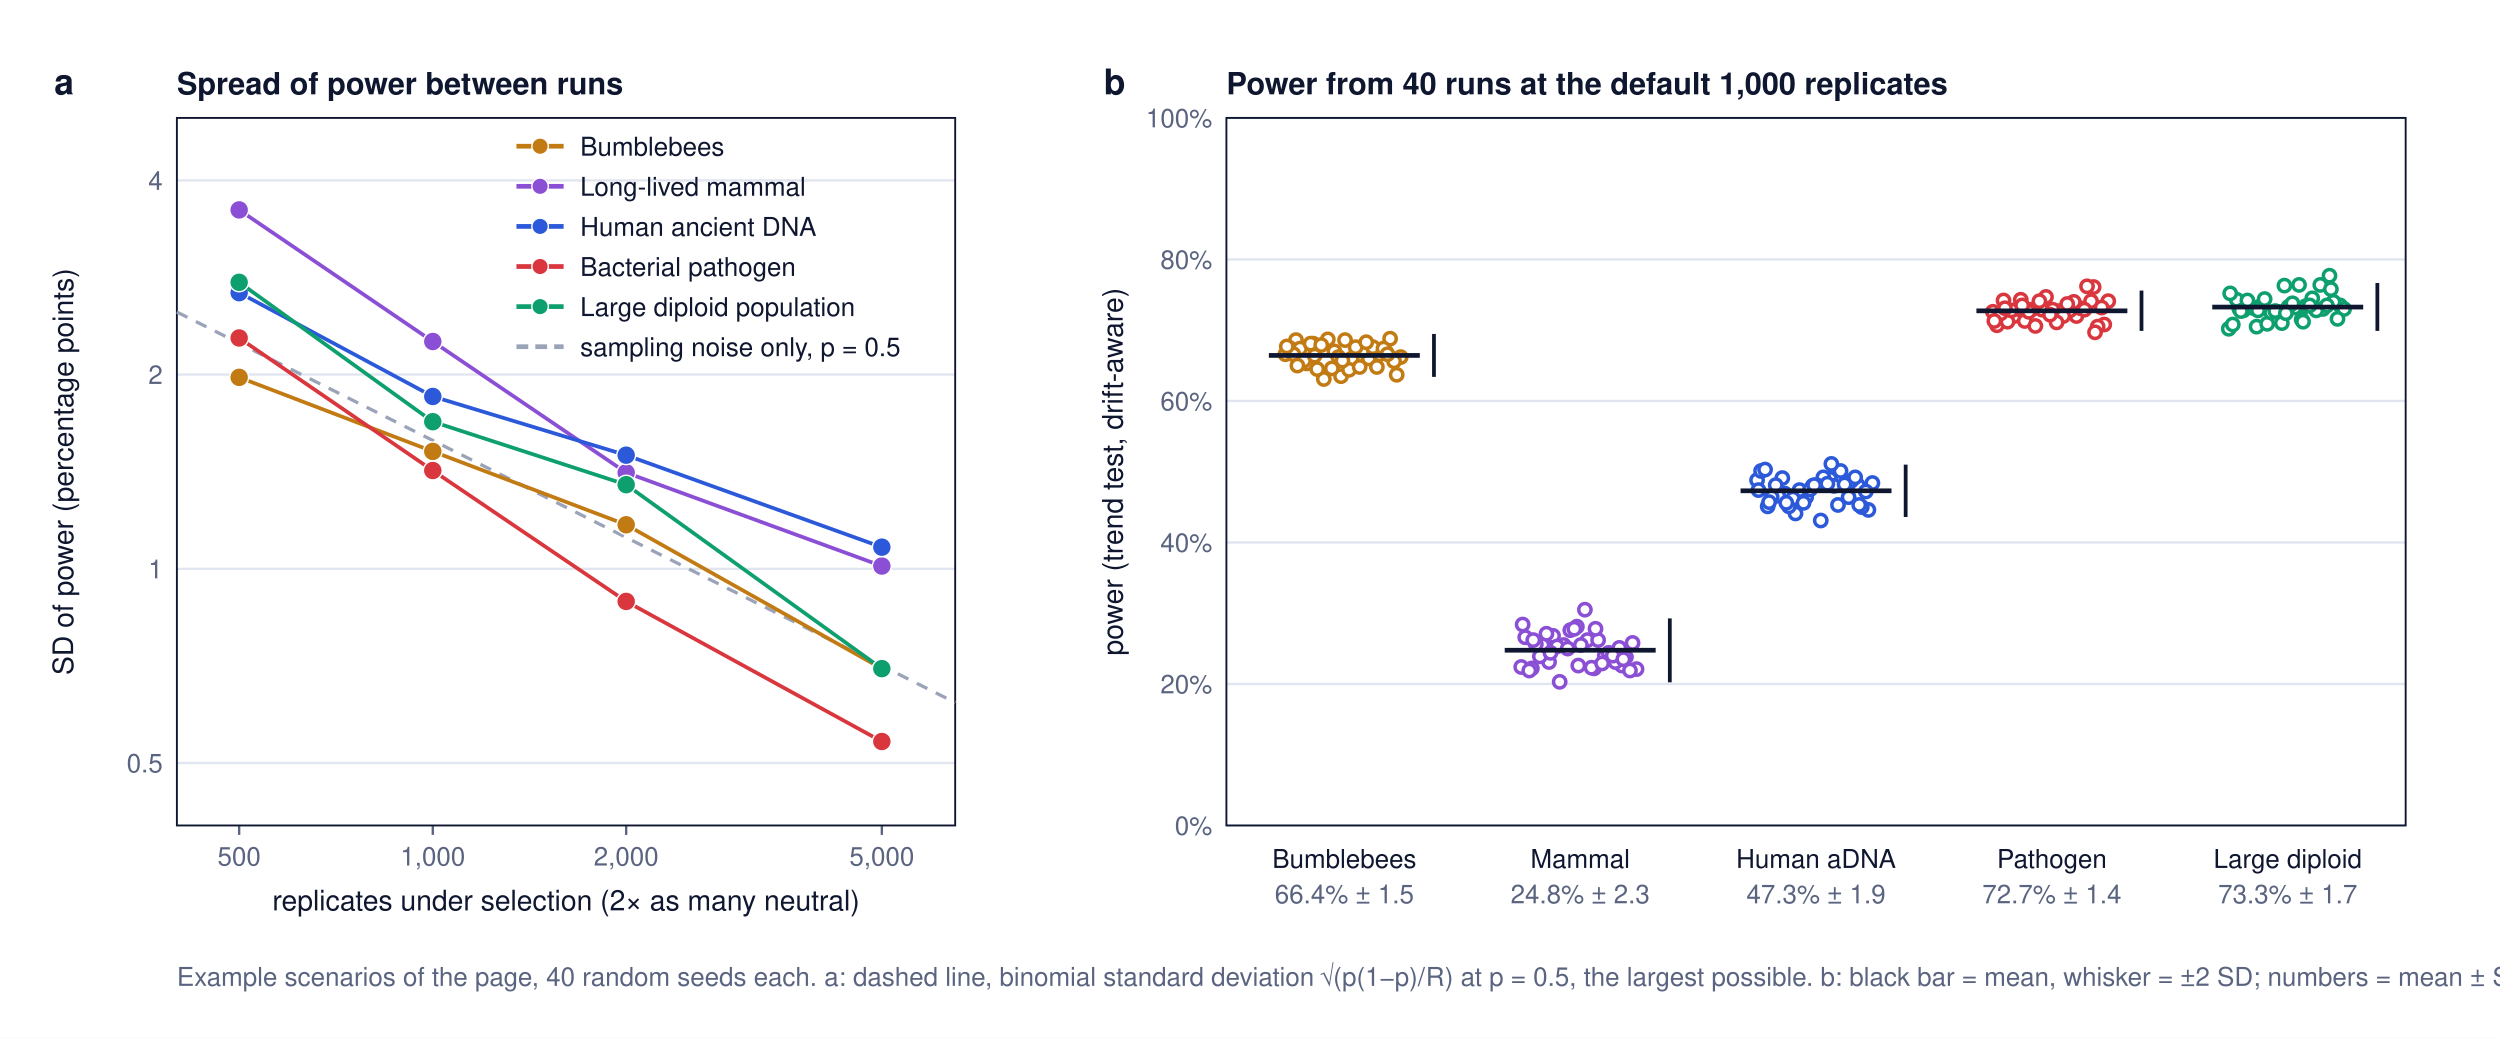
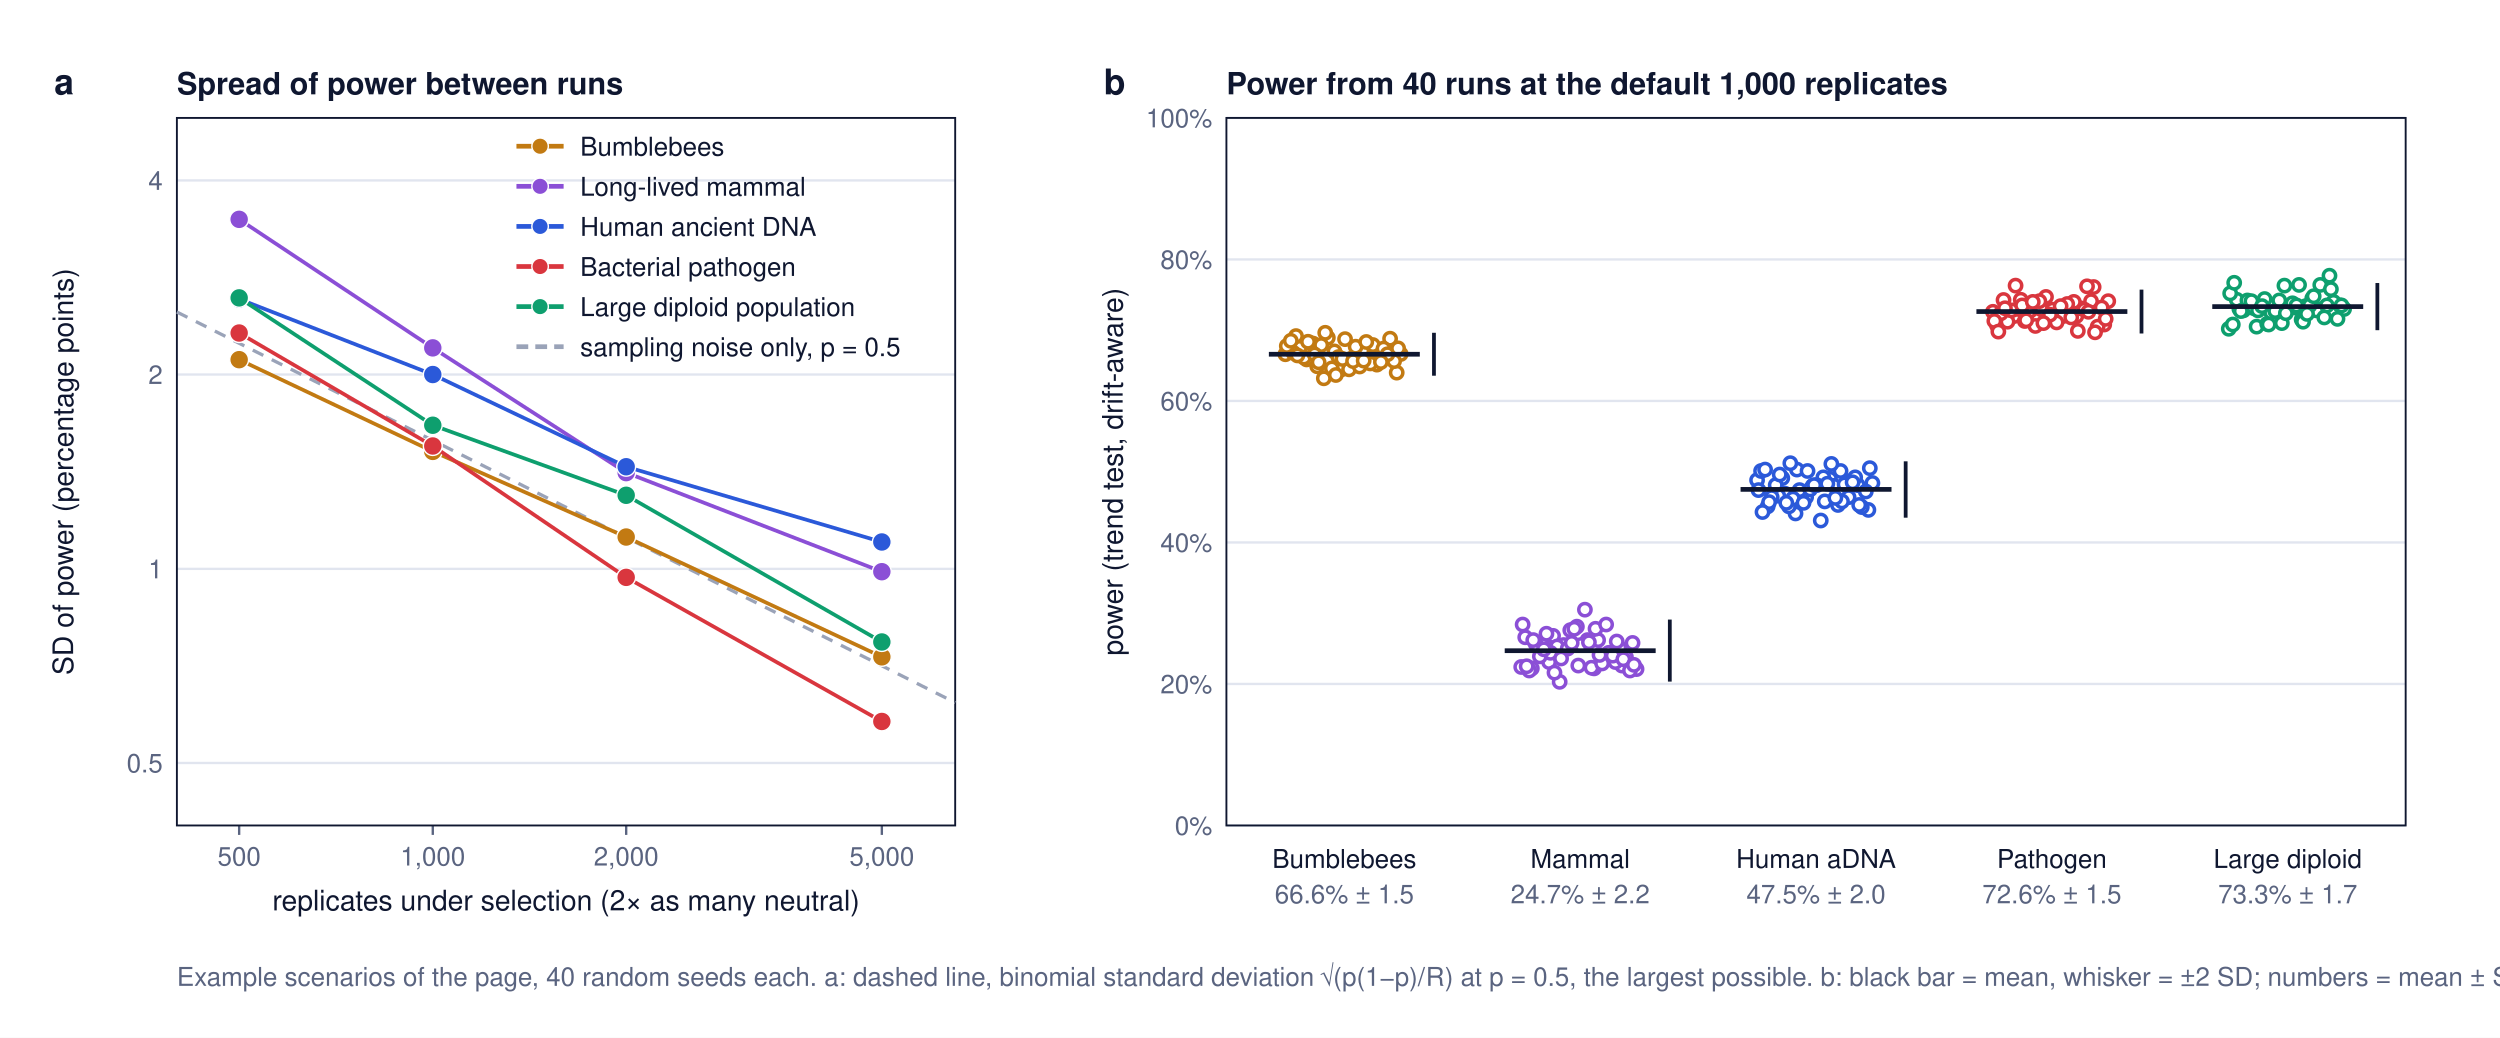
<svg xmlns="http://www.w3.org/2000/svg" width="1060" height="440" viewBox="0 0 1060 440" font-family="Helvetica,Arial,sans-serif">
  <defs>
    <g id="m0">
      <circle r="4" fill="#C27A12" stroke="#fff" stroke-width="0.6" />
    </g>
    <g id="m1">
      <circle r="4" fill="#8B4FD6" stroke="#fff" stroke-width="0.6" />
    </g>
    <g id="m2">
      <circle r="4" fill="#2B59D9" stroke="#fff" stroke-width="0.6" />
    </g>
    <g id="m3">
      <circle r="4" fill="#D9363E" stroke="#fff" stroke-width="0.6" />
    </g>
    <g id="m4">
      <circle r="4" fill="#0E9F6E" stroke="#fff" stroke-width="0.6" />
    </g>
    <g id="m5">
      <circle r="3.5" fill="#C27A12" stroke="#fff" stroke-width="0.6" />
    </g>
    <g id="m6">
      <circle r="3.5" fill="#8B4FD6" stroke="#fff" stroke-width="0.6" />
    </g>
    <g id="m7">
      <circle r="3.5" fill="#2B59D9" stroke="#fff" stroke-width="0.6" />
    </g>
    <g id="m8">
      <circle r="3.5" fill="#D9363E" stroke="#fff" stroke-width="0.6" />
    </g>
    <g id="m9">
      <circle r="3.5" fill="#0E9F6E" stroke="#fff" stroke-width="0.6" />
    </g>
    <g id="m10">
      <circle r="2.6" fill="#fff" stroke="#C27A12" stroke-width="1.5" />
    </g>
    <g id="m11">
      <circle r="2.6" fill="#fff" stroke="#8B4FD6" stroke-width="1.5" />
    </g>
    <g id="m12">
      <circle r="2.6" fill="#fff" stroke="#2B59D9" stroke-width="1.5" />
    </g>
    <g id="m13">
      <circle r="2.6" fill="#fff" stroke="#D9363E" stroke-width="1.5" />
    </g>
    <g id="m14">
      <circle r="2.6" fill="#fff" stroke="#0E9F6E" stroke-width="1.5" />
    </g>
  </defs>
  <rect width="1060" height="440" fill="#fff" />
  <text x="75.0" y="40.0" font-size="13" text-anchor="start" fill="#0F1730" font-weight="600">Spread of power between runs</text>
  <text x="23.0" y="40.0" font-size="15" text-anchor="start" fill="#0F1730" font-weight="700">a</text>
  <line x1="75" x2="405" y1="323.5" y2="323.5" stroke="#E1E5EF" />
  <text x="69" y="327.5" font-size="11" text-anchor="end" fill="#5A6480">0.5</text>
  <line x1="75" x2="405" y1="241.2" y2="241.2" stroke="#E1E5EF" />
  <text x="69" y="245.2" font-size="11" text-anchor="end" fill="#5A6480">1</text>
  <line x1="75" x2="405" y1="158.8" y2="158.8" stroke="#E1E5EF" />
  <text x="69" y="162.8" font-size="11" text-anchor="end" fill="#5A6480">2</text>
  <line x1="75" x2="405" y1="76.5" y2="76.5" stroke="#E1E5EF" />
  <text x="69" y="80.5" font-size="11" text-anchor="end" fill="#5A6480">4</text>
  <line x1="101.4" x2="101.4" y1="350" y2="354" stroke="#5A6480" />
  <text x="101.4" y="367" font-size="11" text-anchor="middle" fill="#5A6480">500</text>
  <line x1="183.5" x2="183.5" y1="350" y2="354" stroke="#5A6480" />
  <text x="183.5" y="367" font-size="11" text-anchor="middle" fill="#5A6480">1,000</text>
  <line x1="265.5" x2="265.5" y1="350" y2="354" stroke="#5A6480" />
  <text x="265.5" y="367" font-size="11" text-anchor="middle" fill="#5A6480">2,000</text>
  <line x1="373.9" x2="373.9" y1="350" y2="354" stroke="#5A6480" />
  <text x="373.9" y="367" font-size="11" text-anchor="middle" fill="#5A6480">5,000</text>
  <rect x="75" y="50" width="330" height="300" fill="none" stroke="#0F1730" stroke-width=".8" />
  <text x="240.0" y="386.0" font-size="12" text-anchor="middle" fill="#0F1730">replicates under selection (2× as many neutral)</text>
  <text x="31.0" y="200.0" font-size="12" text-anchor="middle" fill="#0F1730" transform="rotate(-90 31.0 200.0)">SD of power (percentage points)</text>
  <path d="M75.0 132.3L405.0 297.9" fill="none" stroke="#9AA3B8" stroke-width="1.4" stroke-dasharray="5 4" stroke-opacity="1" />
-   <path d="M101.4 160.0L183.5 191.4L265.5 222.5L373.9 283.5" fill="none" stroke="#C27A12" stroke-width="1.6" stroke-opacity="1" />
-   <use href="#m0" x="101.4" y="160.0" />
+   <path d="M101.4 152.5L183.5 191.4L265.5 227.7L373.9 278.5" fill="none" stroke="#C27A12" stroke-width="1.6" stroke-opacity="1" />
+   <use href="#m0" x="101.4" y="152.5" />
  <use href="#m0" x="183.5" y="191.4" />
-   <use href="#m0" x="265.5" y="222.5" />
-   <use href="#m0" x="373.9" y="283.5" />
-   <path d="M101.4 89.0L183.5 144.8L265.5 200.4L373.9 240.0" fill="none" stroke="#8B4FD6" stroke-width="1.6" stroke-opacity="1" />
-   <use href="#m1" x="101.4" y="89.0" />
-   <use href="#m1" x="183.5" y="144.8" />
+   <use href="#m0" x="265.5" y="227.7" />
+   <use href="#m0" x="373.9" y="278.5" />
+   <path d="M101.4 93.0L183.5 147.5L265.5 200.4L373.9 242.4" fill="none" stroke="#8B4FD6" stroke-width="1.6" stroke-opacity="1" />
+   <use href="#m1" x="101.4" y="93.0" />
+   <use href="#m1" x="183.5" y="147.5" />
  <use href="#m1" x="265.5" y="200.4" />
-   <use href="#m1" x="373.9" y="240.0" />
-   <path d="M101.4 124.1L183.5 168.1L265.5 193.0L373.9 232.0" fill="none" stroke="#2B59D9" stroke-width="1.6" stroke-opacity="1" />
-   <use href="#m2" x="101.4" y="124.1" />
-   <use href="#m2" x="183.5" y="168.1" />
-   <use href="#m2" x="265.5" y="193.0" />
-   <use href="#m2" x="373.9" y="232.0" />
-   <path d="M101.4 143.3L183.5 199.5L265.5 255.0L373.9 314.4" fill="none" stroke="#D9363E" stroke-width="1.6" stroke-opacity="1" />
-   <use href="#m3" x="101.4" y="143.3" />
-   <use href="#m3" x="183.5" y="199.5" />
-   <use href="#m3" x="265.5" y="255.0" />
-   <use href="#m3" x="373.9" y="314.4" />
-   <path d="M101.4 119.7L183.5 178.8L265.5 205.5L373.9 283.5" fill="none" stroke="#0E9F6E" stroke-width="1.6" stroke-opacity="1" />
-   <use href="#m4" x="101.4" y="119.7" />
-   <use href="#m4" x="183.5" y="178.8" />
-   <use href="#m4" x="265.5" y="205.5" />
-   <use href="#m4" x="373.9" y="283.5" />
+   <use href="#m1" x="373.9" y="242.4" />
+   <path d="M101.4 126.8L183.5 158.8L265.5 197.9L373.9 229.8" fill="none" stroke="#2B59D9" stroke-width="1.6" stroke-opacity="1" />
+   <use href="#m2" x="101.4" y="126.8" />
+   <use href="#m2" x="183.5" y="158.8" />
+   <use href="#m2" x="265.5" y="197.9" />
+   <use href="#m2" x="373.9" y="229.8" />
+   <path d="M101.4 141.2L183.5 189.1L265.5 244.8L373.9 305.9" fill="none" stroke="#D9363E" stroke-width="1.6" stroke-opacity="1" />
+   <use href="#m3" x="101.4" y="141.2" />
+   <use href="#m3" x="183.5" y="189.1" />
+   <use href="#m3" x="265.5" y="244.8" />
+   <use href="#m3" x="373.9" y="305.9" />
+   <path d="M101.4 126.3L183.5 180.3L265.5 210.0L373.9 272.2" fill="none" stroke="#0E9F6E" stroke-width="1.6" stroke-opacity="1" />
+   <use href="#m4" x="101.4" y="126.3" />
+   <use href="#m4" x="183.5" y="180.3" />
+   <use href="#m4" x="265.5" y="210.0" />
+   <use href="#m4" x="373.9" y="272.2" />
  <line x1="218.973" x2="238.973" y1="62.0" y2="62.0" stroke="#C27A12" stroke-width="2" />
  <use href="#m5" x="229.0" y="62.0" />
  <text x="246.0" y="66.0" font-size="11" text-anchor="start" fill="#0F1730">Bumblebees</text>
  <line x1="218.973" x2="238.973" y1="79.0" y2="79.0" stroke="#8B4FD6" stroke-width="2" />
  <use href="#m6" x="229.0" y="79.0" />
  <text x="246.0" y="83.0" font-size="11" text-anchor="start" fill="#0F1730">Long-lived mammal</text>
  <line x1="218.973" x2="238.973" y1="96.0" y2="96.0" stroke="#2B59D9" stroke-width="2" />
  <use href="#m7" x="229.0" y="96.0" />
  <text x="246.0" y="100.0" font-size="11" text-anchor="start" fill="#0F1730">Human ancient DNA</text>
  <line x1="218.973" x2="238.973" y1="113.0" y2="113.0" stroke="#D9363E" stroke-width="2" />
  <use href="#m8" x="229.0" y="113.0" />
  <text x="246.0" y="117.0" font-size="11" text-anchor="start" fill="#0F1730">Bacterial pathogen</text>
  <line x1="218.973" x2="238.973" y1="130.0" y2="130.0" stroke="#0E9F6E" stroke-width="2" />
  <use href="#m9" x="229.0" y="130.0" />
  <text x="246.0" y="134.0" font-size="11" text-anchor="start" fill="#0F1730">Large diploid population</text>
  <line x1="218.973" x2="238.973" y1="147.0" y2="147.0" stroke="#9AA3B8" stroke-width="2" stroke-dasharray="5 3" />
  <text x="246.0" y="151.0" font-size="11" text-anchor="start" fill="#0F1730">sampling noise only, p = 0.5</text>
  <text x="520.0" y="40.0" font-size="13" text-anchor="start" fill="#0F1730" font-weight="600">Power from 40 runs at the default 1,000 replicates</text>
  <text x="468.0" y="40.0" font-size="15" text-anchor="start" fill="#0F1730" font-weight="700">b</text>
  <line x1="520" x2="1020" y1="350.0" y2="350.0" stroke="#E1E5EF" />
  <text x="514" y="354.0" font-size="11" text-anchor="end" fill="#5A6480">0%</text>
  <line x1="520" x2="1020" y1="290.0" y2="290.0" stroke="#E1E5EF" />
  <text x="514" y="294.0" font-size="11" text-anchor="end" fill="#5A6480">20%</text>
  <line x1="520" x2="1020" y1="230.0" y2="230.0" stroke="#E1E5EF" />
  <text x="514" y="234.0" font-size="11" text-anchor="end" fill="#5A6480">40%</text>
  <line x1="520" x2="1020" y1="170.0" y2="170.0" stroke="#E1E5EF" />
  <text x="514" y="174.0" font-size="11" text-anchor="end" fill="#5A6480">60%</text>
  <line x1="520" x2="1020" y1="110.0" y2="110.0" stroke="#E1E5EF" />
  <text x="514" y="114.0" font-size="11" text-anchor="end" fill="#5A6480">80%</text>
  <line x1="520" x2="1020" y1="50.0" y2="50.0" stroke="#E1E5EF" />
  <text x="514" y="54.0" font-size="11" text-anchor="end" fill="#5A6480">100%</text>
  <rect x="520" y="50" width="500" height="300" fill="none" stroke="#0F1730" stroke-width=".8" />
  <text x="476.0" y="200.0" font-size="12" text-anchor="middle" fill="#0F1730" transform="rotate(-90 476.0 200.0)">power (trend test, drift-aware)</text>
  <use href="#m10" x="545.0" y="150.2" />
-   <use href="#m10" x="575.9" y="152.9" />
+   <use href="#m10" x="575.9" y="152.8" />
  <use href="#m10" x="556.8" y="145.7" />
  <use href="#m10" x="587.7" y="149.3" />
-   <use href="#m10" x="568.6" y="159.5" />
-   <use href="#m10" x="549.5" y="144.2" />
-   <use href="#m10" x="580.4" y="152.0" />
-   <use href="#m10" x="561.3" y="160.7" />
-   <use href="#m10" x="592.2" y="158.9" />
+   <use href="#m10" x="568.6" y="156.7" />
+   <use href="#m10" x="549.5" y="142.5" />
+   <use href="#m10" x="580.4" y="150.5" />
+   <use href="#m10" x="561.3" y="160.4" />
+   <use href="#m10" x="592.2" y="158.0" />
  <use href="#m10" x="573.1" y="152.0" />
-   <use href="#m10" x="554.0" y="154.1" />
-   <use href="#m10" x="584.9" y="150.2" />
+   <use href="#m10" x="554.0" y="152.4" />
+   <use href="#m10" x="584.9" y="149.8" />
  <use href="#m10" x="565.8" y="149.0" />
-   <use href="#m10" x="546.7" y="147.5" />
+   <use href="#m10" x="546.7" y="146.6" />
  <use href="#m10" x="577.6" y="148.7" />
-   <use href="#m10" x="558.5" y="156.5" />
+   <use href="#m10" x="558.5" y="155.3" />
  <use href="#m10" x="589.4" y="143.6" />
-   <use href="#m10" x="570.3" y="144.2" />
-   <use href="#m10" x="551.2" y="147.8" />
-   <use href="#m10" x="582.1" y="147.2" />
-   <use href="#m10" x="563.0" y="143.9" />
-   <use href="#m10" x="593.9" y="151.4" />
-   <use href="#m10" x="574.8" y="147.2" />
-   <use href="#m10" x="555.7" y="145.7" />
+   <use href="#m10" x="570.3" y="143.8" />
+   <use href="#m10" x="551.2" y="147.5" />
+   <use href="#m10" x="582.1" y="146.3" />
+   <use href="#m10" x="563.0" y="143.2" />
+   <use href="#m10" x="593.9" y="150.1" />
+   <use href="#m10" x="574.8" y="147.0" />
+   <use href="#m10" x="555.7" y="145.5" />
  <use href="#m10" x="586.6" y="147.8" />
  <use href="#m10" x="567.5" y="151.4" />
-   <use href="#m10" x="548.4" y="150.2" />
-   <use href="#m10" x="579.3" y="145.1" />
+   <use href="#m10" x="548.4" y="149.6" />
+   <use href="#m10" x="579.3" y="145.0" />
  <use href="#m10" x="560.2" y="146.3" />
-   <use href="#m10" x="591.1" y="153.2" />
-   <use href="#m10" x="572.0" y="156.8" />
-   <use href="#m10" x="552.9" y="152.9" />
-   <use href="#m10" x="583.8" y="155.6" />
+   <use href="#m10" x="591.1" y="153.1" />
+   <use href="#m10" x="572.0" y="156.6" />
+   <use href="#m10" x="552.9" y="151.6" />
+   <use href="#m10" x="583.8" y="154.6" />
  <use href="#m10" x="564.7" y="156.2" />
-   <use href="#m10" x="545.6" y="146.9" />
-   <use href="#m10" x="576.5" y="155.6" />
-   <use href="#m10" x="557.4" y="150.8" />
+   <use href="#m10" x="545.6" y="146.7" />
+   <use href="#m10" x="576.5" y="155.4" />
+   <use href="#m10" x="557.4" y="150.3" />
  <use href="#m10" x="588.3" y="150.2" />
-   <use href="#m10" x="569.2" y="152.9" />
-   <use href="#m10" x="550.1" y="155.0" />
-   <path d="M538.0 150.7L602.0 150.7" fill="none" stroke="#0F1730" stroke-width="2" stroke-opacity="1" />
-   <line x1="608.0" x2="608.0" y1="159.8" y2="141.6" stroke="#0F1730" stroke-width="1.6" />
+   <use href="#m10" x="569.2" y="152.2" />
+   <use href="#m10" x="550.1" y="150.7" />
+   <use href="#m10" x="581.0" y="154.1" />
+   <use href="#m10" x="561.9" y="141.1" />
+   <use href="#m10" x="592.8" y="147.7" />
+   <use href="#m10" x="573.7" y="153.1" />
+   <use href="#m10" x="554.6" y="144.9" />
+   <use href="#m10" x="585.5" y="153.5" />
+   <use href="#m10" x="566.4" y="159.0" />
+   <use href="#m10" x="547.3" y="144.5" />
+   <use href="#m10" x="578.2" y="152.9" />
+   <use href="#m10" x="559.1" y="153.6" />
+   <path d="M538.0 150.2L602.0 150.2" fill="none" stroke="#0F1730" stroke-width="2" stroke-opacity="1" />
+   <line x1="608.0" x2="608.0" y1="159.3" y2="141.1" stroke="#0F1730" stroke-width="1.6" />
  <text x="570.0" y="368.0" font-size="11" text-anchor="middle" fill="#0F1730">Bumblebees</text>
-   <text x="570.0" y="383.0" font-size="11" text-anchor="middle" fill="#5A6480">66.4% ± 1.5</text>
+   <text x="570.0" y="383.0" font-size="11" text-anchor="middle" fill="#5A6480">66.6% ± 1.5</text>
  <use href="#m11" x="645.0" y="282.8" />
  <use href="#m11" x="675.9" y="283.4" />
  <use href="#m11" x="656.8" y="280.7" />
  <use href="#m11" x="687.7" y="282.2" />
  <use href="#m11" x="668.6" y="265.7" />
  <use href="#m11" x="649.5" y="283.4" />
  <use href="#m11" x="680.4" y="278.0" />
  <use href="#m11" x="661.3" y="289.1" />
  <use href="#m11" x="692.2" y="272.6" />
  <use href="#m11" x="673.1" y="271.4" />
  <use href="#m11" x="654.0" y="273.5" />
  <use href="#m11" x="684.9" y="280.7" />
  <use href="#m11" x="665.8" y="267.2" />
  <use href="#m11" x="646.7" y="270.2" />
  <use href="#m11" x="677.6" y="271.4" />
  <use href="#m11" x="658.5" y="269.6" />
  <use href="#m11" x="689.4" y="278.6" />
  <use href="#m11" x="670.3" y="273.5" />
  <use href="#m11" x="651.2" y="273.2" />
  <use href="#m11" x="682.1" y="276.8" />
  <use href="#m11" x="663.0" y="273.5" />
  <use href="#m11" x="693.9" y="283.7" />
  <use href="#m11" x="674.8" y="283.1" />
  <use href="#m11" x="655.7" y="268.7" />
  <use href="#m11" x="686.6" y="274.7" />
  <use href="#m11" x="667.5" y="266.6" />
  <use href="#m11" x="648.4" y="284.3" />
  <use href="#m11" x="679.3" y="281.3" />
  <use href="#m11" x="660.2" y="274.1" />
  <use href="#m11" x="691.1" y="284.3" />
  <use href="#m11" x="672.0" y="258.5" />
  <use href="#m11" x="652.9" y="278.3" />
  <use href="#m11" x="683.8" y="278.0" />
  <use href="#m11" x="664.7" y="275.0" />
  <use href="#m11" x="645.6" y="264.8" />
  <use href="#m11" x="676.5" y="266.6" />
  <use href="#m11" x="657.4" y="276.8" />
  <use href="#m11" x="688.3" y="279.5" />
  <use href="#m11" x="669.2" y="282.2" />
  <use href="#m11" x="650.1" y="271.4" />
-   <path d="M638.0 275.7L702.0 275.7" fill="none" stroke="#0F1730" stroke-width="2" stroke-opacity="1" />
-   <line x1="708.0" x2="708.0" y1="289.3" y2="262.2" stroke="#0F1730" stroke-width="1.6" />
+   <use href="#m11" x="681.0" y="264.8" />
+   <use href="#m11" x="661.9" y="279.2" />
+   <use href="#m11" x="692.8" y="281.9" />
+   <use href="#m11" x="673.7" y="272.3" />
+   <use href="#m11" x="654.6" y="275.3" />
+   <use href="#m11" x="685.5" y="272.0" />
+   <use href="#m11" x="666.4" y="272.6" />
+   <use href="#m11" x="647.3" y="282.5" />
+   <use href="#m11" x="678.2" y="277.7" />
+   <use href="#m11" x="659.1" y="285.2" />
+   <path d="M638.0 275.9L702.0 275.9" fill="none" stroke="#0F1730" stroke-width="2" stroke-opacity="1" />
+   <line x1="708.0" x2="708.0" y1="289.0" y2="262.7" stroke="#0F1730" stroke-width="1.6" />
  <text x="670.0" y="368.0" font-size="11" text-anchor="middle" fill="#0F1730">Mammal</text>
-   <text x="670.0" y="383.0" font-size="11" text-anchor="middle" fill="#5A6480">24.8% ± 2.3</text>
+   <text x="670.0" y="383.0" font-size="11" text-anchor="middle" fill="#5A6480">24.7% ± 2.2</text>
  <use href="#m12" x="745.0" y="203.6" />
  <use href="#m12" x="775.9" y="203.0" />
  <use href="#m12" x="756.8" y="209.3" />
  <use href="#m12" x="787.7" y="205.7" />
  <use href="#m12" x="768.6" y="206.0" />
  <use href="#m12" x="749.5" y="214.7" />
  <use href="#m12" x="780.4" y="199.7" />
  <use href="#m12" x="761.3" y="217.7" />
  <use href="#m12" x="792.2" y="216.2" />
  <use href="#m12" x="773.1" y="202.4" />
  <use href="#m12" x="754.0" y="210.2" />
  <use href="#m12" x="784.9" y="203.9" />
  <use href="#m12" x="765.8" y="210.8" />
  <use href="#m12" x="746.7" y="199.7" />
  <use href="#m12" x="777.6" y="206.0" />
  <use href="#m12" x="758.5" y="214.7" />
  <use href="#m12" x="789.4" y="215.0" />
  <use href="#m12" x="770.3" y="205.7" />
  <use href="#m12" x="751.2" y="210.8" />
  <use href="#m12" x="782.1" y="205.4" />
  <use href="#m12" x="763.0" y="207.8" />
  <use href="#m12" x="793.9" y="204.8" />
  <use href="#m12" x="774.8" y="205.1" />
  <use href="#m12" x="755.7" y="202.7" />
  <use href="#m12" x="786.6" y="202.4" />
  <use href="#m12" x="767.5" y="207.5" />
  <use href="#m12" x="748.4" y="199.1" />
  <use href="#m12" x="779.3" y="214.1" />
  <use href="#m12" x="760.2" y="211.4" />
  <use href="#m12" x="791.1" y="208.4" />
  <use href="#m12" x="772.0" y="220.7" />
  <use href="#m12" x="752.9" y="205.7" />
  <use href="#m12" x="783.8" y="210.8" />
  <use href="#m12" x="764.7" y="213.2" />
  <use href="#m12" x="745.6" y="207.8" />
  <use href="#m12" x="776.5" y="196.7" />
  <use href="#m12" x="757.4" y="213.2" />
  <use href="#m12" x="788.3" y="214.1" />
  <use href="#m12" x="769.2" y="205.7" />
  <use href="#m12" x="750.1" y="212.9" />
-   <path d="M738.0 208.1L802.0 208.1" fill="none" stroke="#0F1730" stroke-width="2" stroke-opacity="1" />
-   <line x1="808.0" x2="808.0" y1="219.2" y2="197.0" stroke="#0F1730" stroke-width="1.6" />
+   <use href="#m12" x="781.0" y="212.6" />
+   <use href="#m12" x="761.9" y="199.1" />
+   <use href="#m12" x="792.8" y="198.5" />
+   <use href="#m12" x="773.7" y="212.6" />
+   <use href="#m12" x="754.6" y="201.2" />
+   <use href="#m12" x="785.5" y="204.5" />
+   <use href="#m12" x="766.4" y="199.7" />
+   <use href="#m12" x="747.3" y="217.1" />
+   <use href="#m12" x="778.2" y="211.1" />
+   <use href="#m12" x="759.1" y="196.4" />
+   <path d="M738.0 207.5L802.0 207.5" fill="none" stroke="#0F1730" stroke-width="2" stroke-opacity="1" />
+   <line x1="808.0" x2="808.0" y1="219.5" y2="195.6" stroke="#0F1730" stroke-width="1.6" />
  <text x="770.0" y="368.0" font-size="11" text-anchor="middle" fill="#0F1730">Human aDNA</text>
-   <text x="770.0" y="383.0" font-size="11" text-anchor="middle" fill="#5A6480">47.3% ± 1.9</text>
+   <text x="770.0" y="383.0" font-size="11" text-anchor="middle" fill="#5A6480">47.5% ± 2.0</text>
  <use href="#m13" x="845.0" y="132.2" />
  <use href="#m13" x="875.9" y="132.5" />
  <use href="#m13" x="856.8" y="127.1" />
  <use href="#m13" x="887.7" y="121.7" />
  <use href="#m13" x="868.6" y="131.3" />
-   <use href="#m13" x="849.5" y="127.4" />
+   <use href="#m13" x="849.5" y="127.2" />
  <use href="#m13" x="880.4" y="134.0" />
  <use href="#m13" x="861.3" y="131.3" />
  <use href="#m13" x="892.2" y="137.6" />
  <use href="#m13" x="873.1" y="131.9" />
  <use href="#m13" x="854.0" y="134.0" />
  <use href="#m13" x="884.9" y="121.4" />
  <use href="#m13" x="865.8" y="131.3" />
  <use href="#m13" x="846.7" y="137.9" />
  <use href="#m13" x="877.6" y="131.6" />
  <use href="#m13" x="858.5" y="136.1" />
  <use href="#m13" x="889.4" y="138.5" />
  <use href="#m13" x="870.3" y="131.3" />
  <use href="#m13" x="851.2" y="136.4" />
  <use href="#m13" x="882.1" y="130.7" />
  <use href="#m13" x="863.0" y="138.2" />
  <use href="#m13" x="893.9" y="127.7" />
  <use href="#m13" x="874.8" y="134.0" />
  <use href="#m13" x="855.7" y="131.0" />
  <use href="#m13" x="886.6" y="127.7" />
  <use href="#m13" x="867.5" y="125.9" />
  <use href="#m13" x="848.4" y="132.8" />
  <use href="#m13" x="879.3" y="128.0" />
  <use href="#m13" x="860.2" y="132.2" />
  <use href="#m13" x="891.1" y="130.4" />
  <use href="#m13" x="872.0" y="136.7" />
  <use href="#m13" x="852.9" y="131.6" />
  <use href="#m13" x="883.8" y="131.3" />
  <use href="#m13" x="864.7" y="127.7" />
  <use href="#m13" x="845.6" y="136.1" />
  <use href="#m13" x="876.5" y="128.9" />
  <use href="#m13" x="857.4" y="129.5" />
  <use href="#m13" x="888.3" y="140.9" />
  <use href="#m13" x="869.2" y="133.4" />
  <use href="#m13" x="850.1" y="130.7" />
-   <path d="M838.0 131.8L902.0 131.8" fill="none" stroke="#0F1730" stroke-width="2" stroke-opacity="1" />
-   <line x1="908.0" x2="908.0" y1="140.3" y2="123.2" stroke="#0F1730" stroke-width="1.6" />
+   <use href="#m13" x="881.0" y="140.3" />
+   <use href="#m13" x="861.9" y="128.0" />
+   <use href="#m13" x="892.8" y="135.2" />
+   <use href="#m13" x="873.7" y="129.8" />
+   <use href="#m13" x="854.6" y="121.1" />
+   <use href="#m13" x="885.5" y="132.2" />
+   <use href="#m13" x="866.4" y="137.0" />
+   <use href="#m13" x="847.3" y="140.6" />
+   <use href="#m13" x="878.2" y="134.6" />
+   <use href="#m13" x="859.1" y="135.8" />
+   <path d="M838.0 132.1L902.0 132.1" fill="none" stroke="#0F1730" stroke-width="2" stroke-opacity="1" />
+   <line x1="908.0" x2="908.0" y1="141.4" y2="122.8" stroke="#0F1730" stroke-width="1.6" />
  <text x="870.0" y="368.0" font-size="11" text-anchor="middle" fill="#0F1730">Pathogen</text>
-   <text x="870.0" y="383.0" font-size="11" text-anchor="middle" fill="#5A6480">72.7% ± 1.4</text>
+   <text x="870.0" y="383.0" font-size="11" text-anchor="middle" fill="#5A6480">72.6% ± 1.5</text>
  <use href="#m14" x="945.0" y="139.4" />
  <use href="#m14" x="975.9" y="135.5" />
  <use href="#m14" x="956.8" y="138.5" />
  <use href="#m14" x="987.7" y="116.9" />
  <use href="#m14" x="968.6" y="121.1" />
  <use href="#m14" x="949.5" y="131.0" />
  <use href="#m14" x="980.4" y="126.5" />
  <use href="#m14" x="961.3" y="137.3" />
  <use href="#m14" x="992.2" y="129.5" />
  <use href="#m14" x="973.1" y="130.4" />
  <use href="#m14" x="954.0" y="129.8" />
  <use href="#m14" x="984.9" y="131.0" />
  <use href="#m14" x="965.8" y="132.2" />
  <use href="#m14" x="946.7" y="137.6" />
  <use href="#m14" x="977.6" y="129.8" />
  <use href="#m14" x="958.5" y="129.8" />
  <use href="#m14" x="989.4" y="128.0" />
  <use href="#m14" x="970.3" y="130.1" />
  <use href="#m14" x="951.2" y="131.6" />
  <use href="#m14" x="982.1" y="131.6" />
  <use href="#m14" x="963.0" y="132.5" />
  <use href="#m14" x="993.9" y="131.0" />
  <use href="#m14" x="974.8" y="120.8" />
  <use href="#m14" x="955.7" y="130.7" />
  <use href="#m14" x="986.6" y="129.5" />
  <use href="#m14" x="967.5" y="137.0" />
  <use href="#m14" x="948.4" y="127.1" />
  <use href="#m14" x="979.3" y="129.5" />
  <use href="#m14" x="960.2" y="126.8" />
  <use href="#m14" x="991.1" y="135.2" />
  <use href="#m14" x="972.0" y="128.6" />
  <use href="#m14" x="952.9" y="127.4" />
  <use href="#m14" x="983.8" y="120.8" />
  <use href="#m14" x="964.7" y="131.9" />
  <use href="#m14" x="945.6" y="124.4" />
  <use href="#m14" x="976.5" y="136.4" />
  <use href="#m14" x="957.4" y="131.6" />
  <use href="#m14" x="988.3" y="122.6" />
  <use href="#m14" x="969.2" y="132.8" />
  <use href="#m14" x="950.1" y="131.9" />
-   <path d="M938.0 130.2L1002.0 130.2" fill="none" stroke="#0F1730" stroke-width="2" stroke-opacity="1" />
-   <line x1="1008.0" x2="1008.0" y1="140.3" y2="120.0" stroke="#0F1730" stroke-width="1.6" />
+   <use href="#m14" x="981.0" y="125.6" />
+   <use href="#m14" x="961.9" y="137.6" />
+   <use href="#m14" x="992.8" y="129.5" />
+   <use href="#m14" x="973.7" y="129.5" />
+   <use href="#m14" x="954.6" y="127.7" />
+   <use href="#m14" x="985.5" y="134.6" />
+   <use href="#m14" x="966.4" y="127.4" />
+   <use href="#m14" x="947.3" y="119.9" />
+   <use href="#m14" x="978.2" y="133.1" />
+   <use href="#m14" x="959.1" y="129.8" />
+   <path d="M938.0 130.0L1002.0 130.0" fill="none" stroke="#0F1730" stroke-width="2" stroke-opacity="1" />
+   <line x1="1008.0" x2="1008.0" y1="140.0" y2="120.0" stroke="#0F1730" stroke-width="1.6" />
  <text x="970.0" y="368.0" font-size="11" text-anchor="middle" fill="#0F1730">Large diploid</text>
  <text x="970.0" y="383.0" font-size="11" text-anchor="middle" fill="#5A6480">73.3% ± 1.7</text>
  <text x="75.0" y="418.0" font-size="11" text-anchor="start" fill="#5A6480">Example scenarios of the page, 40 random seeds each. a: dashed line, binomial standard deviation √(p(1−p)/R) at p = 0.5, the largest possible. b: black bar = mean, whisker = ±2 SD; numbers = mean ± SD.</text>
</svg>
